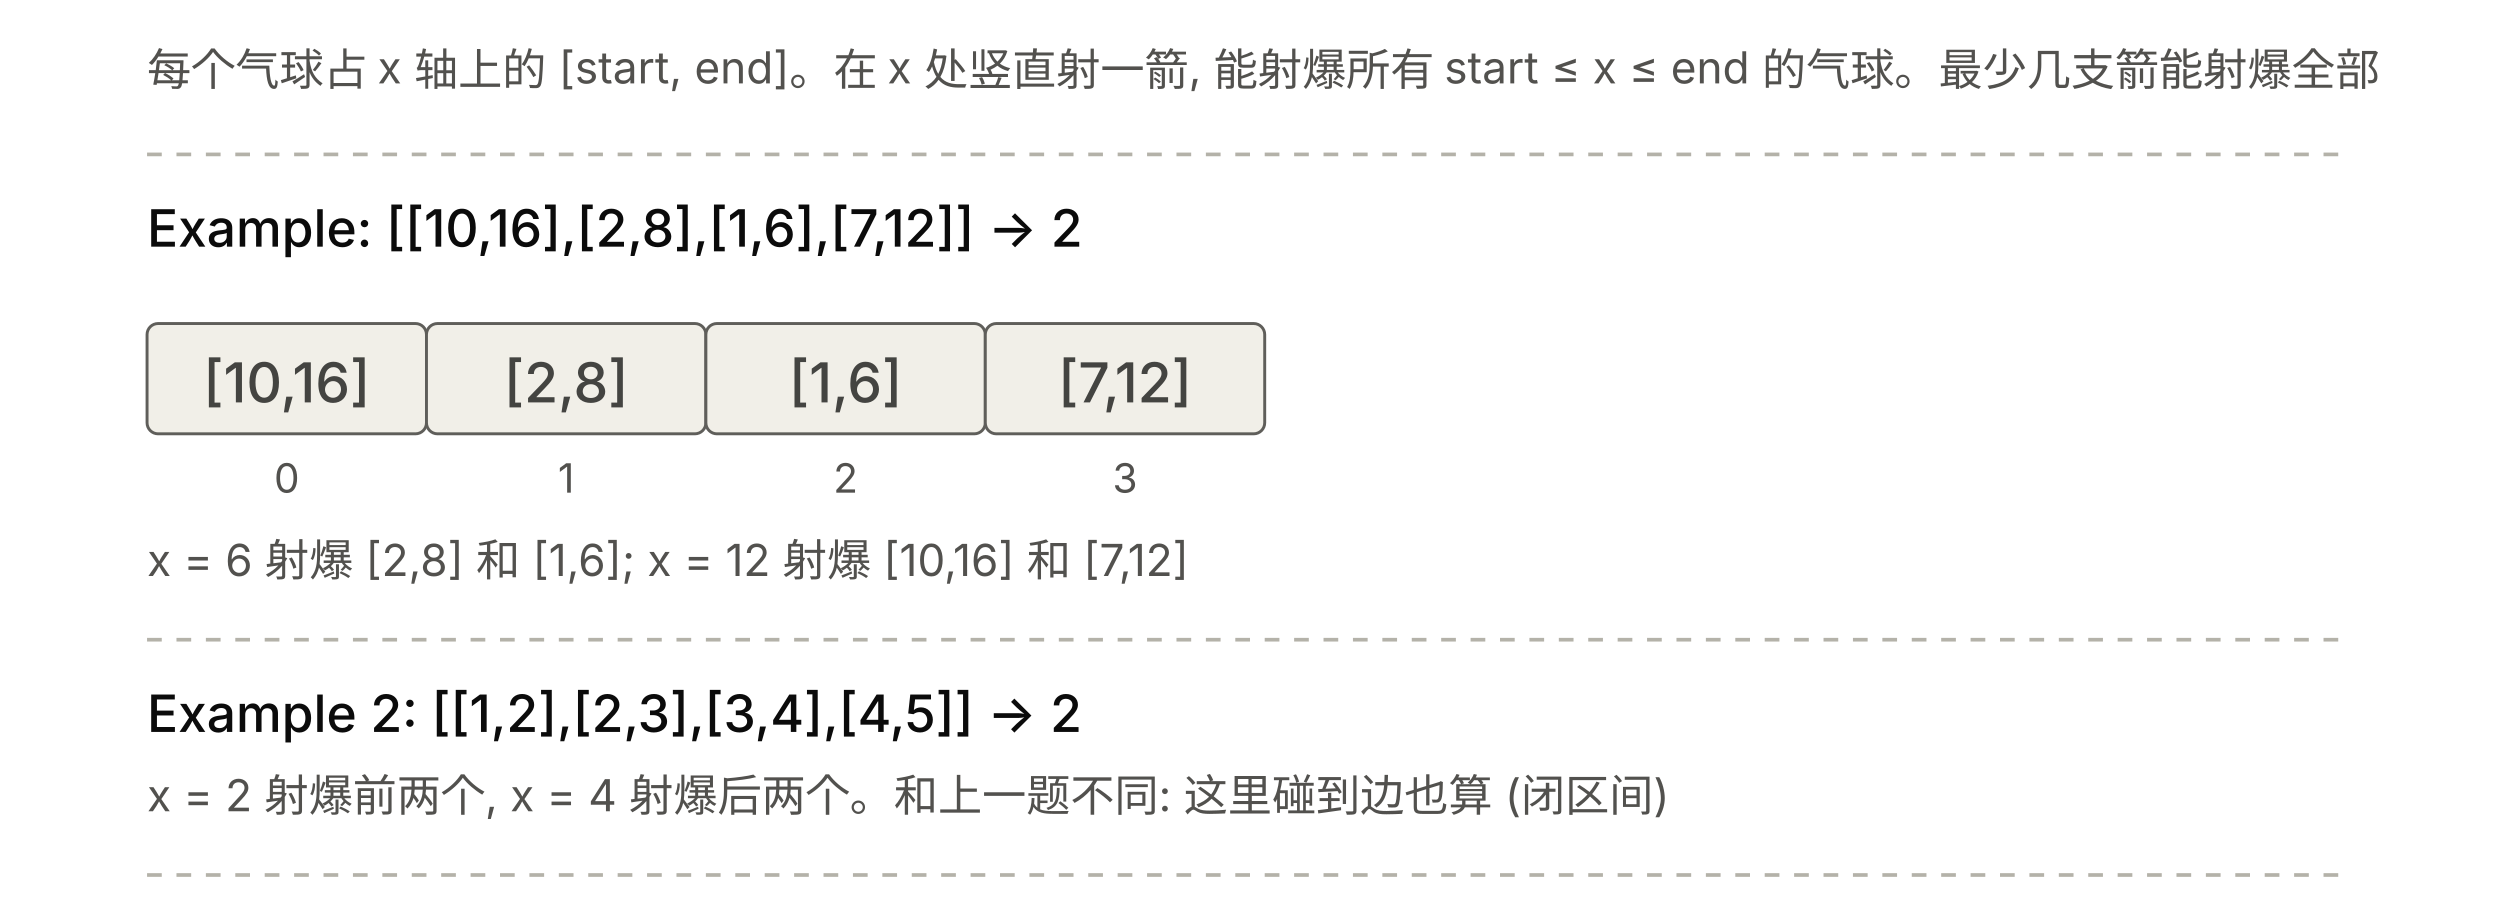
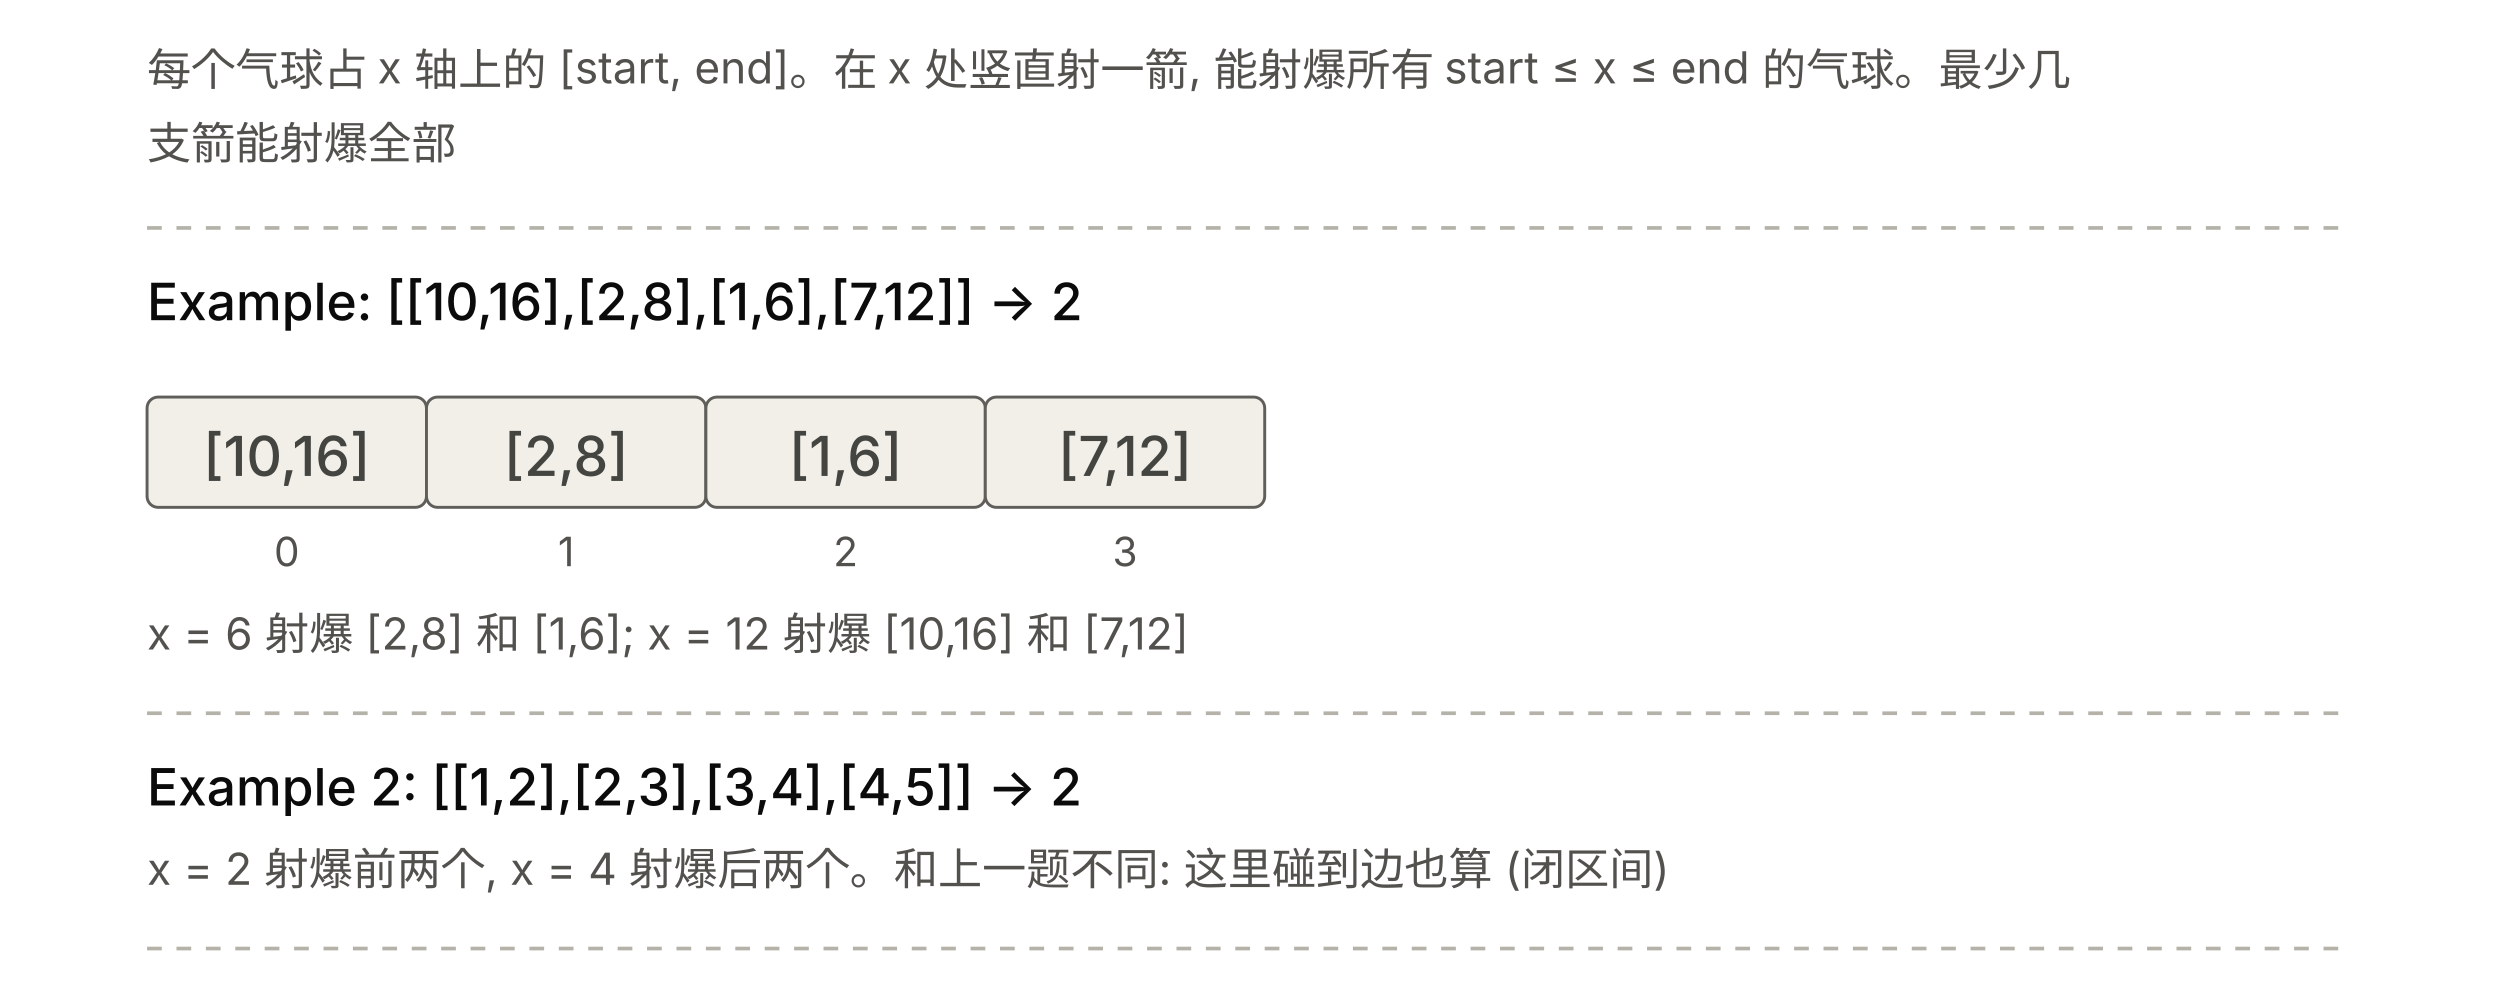
- <svg xmlns="http://www.w3.org/2000/svg" width="100%" viewBox="0 0 680 250" role="img" font-family="ui-sans-serif, system-ui, -apple-system, PingFang SC, sans-serif">
-   <text x="40" y="18" font-size="12" fill="#52514E" text-anchor="start" font-weight="400" dominant-baseline="central" style="white-space:pre">每个气球占 x 轴上的 [start, end]。在 x 处竖直射一箭, 能射爆所有 start ≤ x ≤ end 的气球。最少几支箭能射爆全部</text>
-   <line x1="40" y1="42" x2="640" y2="42" stroke="#B4B2A9" stroke-dasharray="4 4" />
-   <text x="40" y="62" font-size="14" fill="#0B0B0B" text-anchor="start" font-weight="500" dominant-baseline="central" style="white-space:pre">Example:  [[10,16],[2,8],[1,6],[7,12]]  →  2</text>
-   <rect x="40" y="88" width="76" height="30" rx="3" fill="#F1EFE8" stroke="#5F5E5A" stroke-width="0.8" />
-   <text x="78.0" y="104.0" font-size="15" fill="#444441" text-anchor="middle" font-weight="500" dominant-baseline="central" style="white-space:pre">[10,16]</text>
-   <text x="78.0" y="130" font-size="11" fill="#52514E" text-anchor="middle" font-weight="400" dominant-baseline="central" style="white-space:pre">0</text>
-   <rect x="116" y="88" width="76" height="30" rx="3" fill="#F1EFE8" stroke="#5F5E5A" stroke-width="0.8" />
-   <text x="154.0" y="104.0" font-size="15" fill="#444441" text-anchor="middle" font-weight="500" dominant-baseline="central" style="white-space:pre">[2,8]</text>
-   <text x="154.0" y="130" font-size="11" fill="#52514E" text-anchor="middle" font-weight="400" dominant-baseline="central" style="white-space:pre">1</text>
-   <rect x="192" y="88" width="76" height="30" rx="3" fill="#F1EFE8" stroke="#5F5E5A" stroke-width="0.8" />
-   <text x="230.0" y="104.0" font-size="15" fill="#444441" text-anchor="middle" font-weight="500" dominant-baseline="central" style="white-space:pre">[1,6]</text>
-   <text x="230.0" y="130" font-size="11" fill="#52514E" text-anchor="middle" font-weight="400" dominant-baseline="central" style="white-space:pre">2</text>
-   <rect x="268" y="88" width="76" height="30" rx="3" fill="#F1EFE8" stroke="#5F5E5A" stroke-width="0.8" />
-   <text x="306.0" y="104.0" font-size="15" fill="#444441" text-anchor="middle" font-weight="500" dominant-baseline="central" style="white-space:pre">[7,12]</text>
-   <text x="306.0" y="130" font-size="11" fill="#52514E" text-anchor="middle" font-weight="400" dominant-baseline="central" style="white-space:pre">3</text>
-   <text x="40" y="150" font-size="12" fill="#52514E" text-anchor="start" font-weight="400" dominant-baseline="central" style="white-space:pre">x = 6 射爆 [2,8] 和 [1,6];  x = 12 射爆 [10,16] 和 [7,12]</text>
-   <line x1="40" y1="174" x2="640" y2="174" stroke="#B4B2A9" stroke-dasharray="4 4" />
-   <text x="40" y="194" font-size="14" fill="#0B0B0B" text-anchor="start" font-weight="500" dominant-baseline="central" style="white-space:pre">Example 2:  [[1,2],[2,3],[3,4],[4,5]]  →  2</text>
-   <text x="40" y="214" font-size="12" fill="#52514E" text-anchor="start" font-weight="400" dominant-baseline="central" style="white-space:pre">x = 2 射爆前两个, x = 4 射爆后两个。和上一题不同: 这里碰到边也算 (闭区间)</text>
-   <line x1="40" y1="238" x2="640" y2="238" stroke="#B4B2A9" stroke-dasharray="4 4" />
+ <svg xmlns="http://www.w3.org/2000/svg" width="100%" viewBox="0 0 680 270" role="img" font-family="ui-sans-serif, system-ui, -apple-system, PingFang SC, sans-serif">
+   <text x="40" y="18" font-size="12" fill="#52514E" text-anchor="start" font-weight="400" dominant-baseline="central" style="white-space:pre">每个气球占 x 轴上的 [start, end]。在 x 处竖直射一箭, 能射爆所有 start ≤ x ≤ end 的气球。最少几</text>
+   <text x="40" y="38" font-size="12" fill="#52514E" text-anchor="start" font-weight="400" dominant-baseline="central" style="white-space:pre">支箭能射爆全部</text>
+   <line x1="40" y1="62" x2="640" y2="62" stroke="#B4B2A9" stroke-dasharray="4 4" />
+   <text x="40" y="82" font-size="14" fill="#0B0B0B" text-anchor="start" font-weight="500" dominant-baseline="central" style="white-space:pre">Example:  [[10,16],[2,8],[1,6],[7,12]]  →  2</text>
+   <rect x="40" y="108" width="76" height="30" rx="3" fill="#F1EFE8" stroke="#5F5E5A" stroke-width="0.8" />
+   <text x="78.0" y="124.0" font-size="15" fill="#444441" text-anchor="middle" font-weight="500" dominant-baseline="central" style="white-space:pre">[10,16]</text>
+   <text x="78.0" y="150" font-size="11" fill="#52514E" text-anchor="middle" font-weight="400" dominant-baseline="central" style="white-space:pre">0</text>
+   <rect x="116" y="108" width="76" height="30" rx="3" fill="#F1EFE8" stroke="#5F5E5A" stroke-width="0.8" />
+   <text x="154.0" y="124.0" font-size="15" fill="#444441" text-anchor="middle" font-weight="500" dominant-baseline="central" style="white-space:pre">[2,8]</text>
+   <text x="154.0" y="150" font-size="11" fill="#52514E" text-anchor="middle" font-weight="400" dominant-baseline="central" style="white-space:pre">1</text>
+   <rect x="192" y="108" width="76" height="30" rx="3" fill="#F1EFE8" stroke="#5F5E5A" stroke-width="0.8" />
+   <text x="230.0" y="124.0" font-size="15" fill="#444441" text-anchor="middle" font-weight="500" dominant-baseline="central" style="white-space:pre">[1,6]</text>
+   <text x="230.0" y="150" font-size="11" fill="#52514E" text-anchor="middle" font-weight="400" dominant-baseline="central" style="white-space:pre">2</text>
+   <rect x="268" y="108" width="76" height="30" rx="3" fill="#F1EFE8" stroke="#5F5E5A" stroke-width="0.8" />
+   <text x="306.0" y="124.0" font-size="15" fill="#444441" text-anchor="middle" font-weight="500" dominant-baseline="central" style="white-space:pre">[7,12]</text>
+   <text x="306.0" y="150" font-size="11" fill="#52514E" text-anchor="middle" font-weight="400" dominant-baseline="central" style="white-space:pre">3</text>
+   <text x="40" y="170" font-size="12" fill="#52514E" text-anchor="start" font-weight="400" dominant-baseline="central" style="white-space:pre">x = 6 射爆 [2,8] 和 [1,6];  x = 12 射爆 [10,16] 和 [7,12]</text>
+   <line x1="40" y1="194" x2="640" y2="194" stroke="#B4B2A9" stroke-dasharray="4 4" />
+   <text x="40" y="214" font-size="14" fill="#0B0B0B" text-anchor="start" font-weight="500" dominant-baseline="central" style="white-space:pre">Example 2:  [[1,2],[2,3],[3,4],[4,5]]  →  2</text>
+   <text x="40" y="234" font-size="12" fill="#52514E" text-anchor="start" font-weight="400" dominant-baseline="central" style="white-space:pre">x = 2 射爆前两个, x = 4 射爆后两个。和上一题不同: 这里碰到边也算 (闭区间)</text>
+   <line x1="40" y1="258" x2="640" y2="258" stroke="#B4B2A9" stroke-dasharray="4 4" />
</svg>
